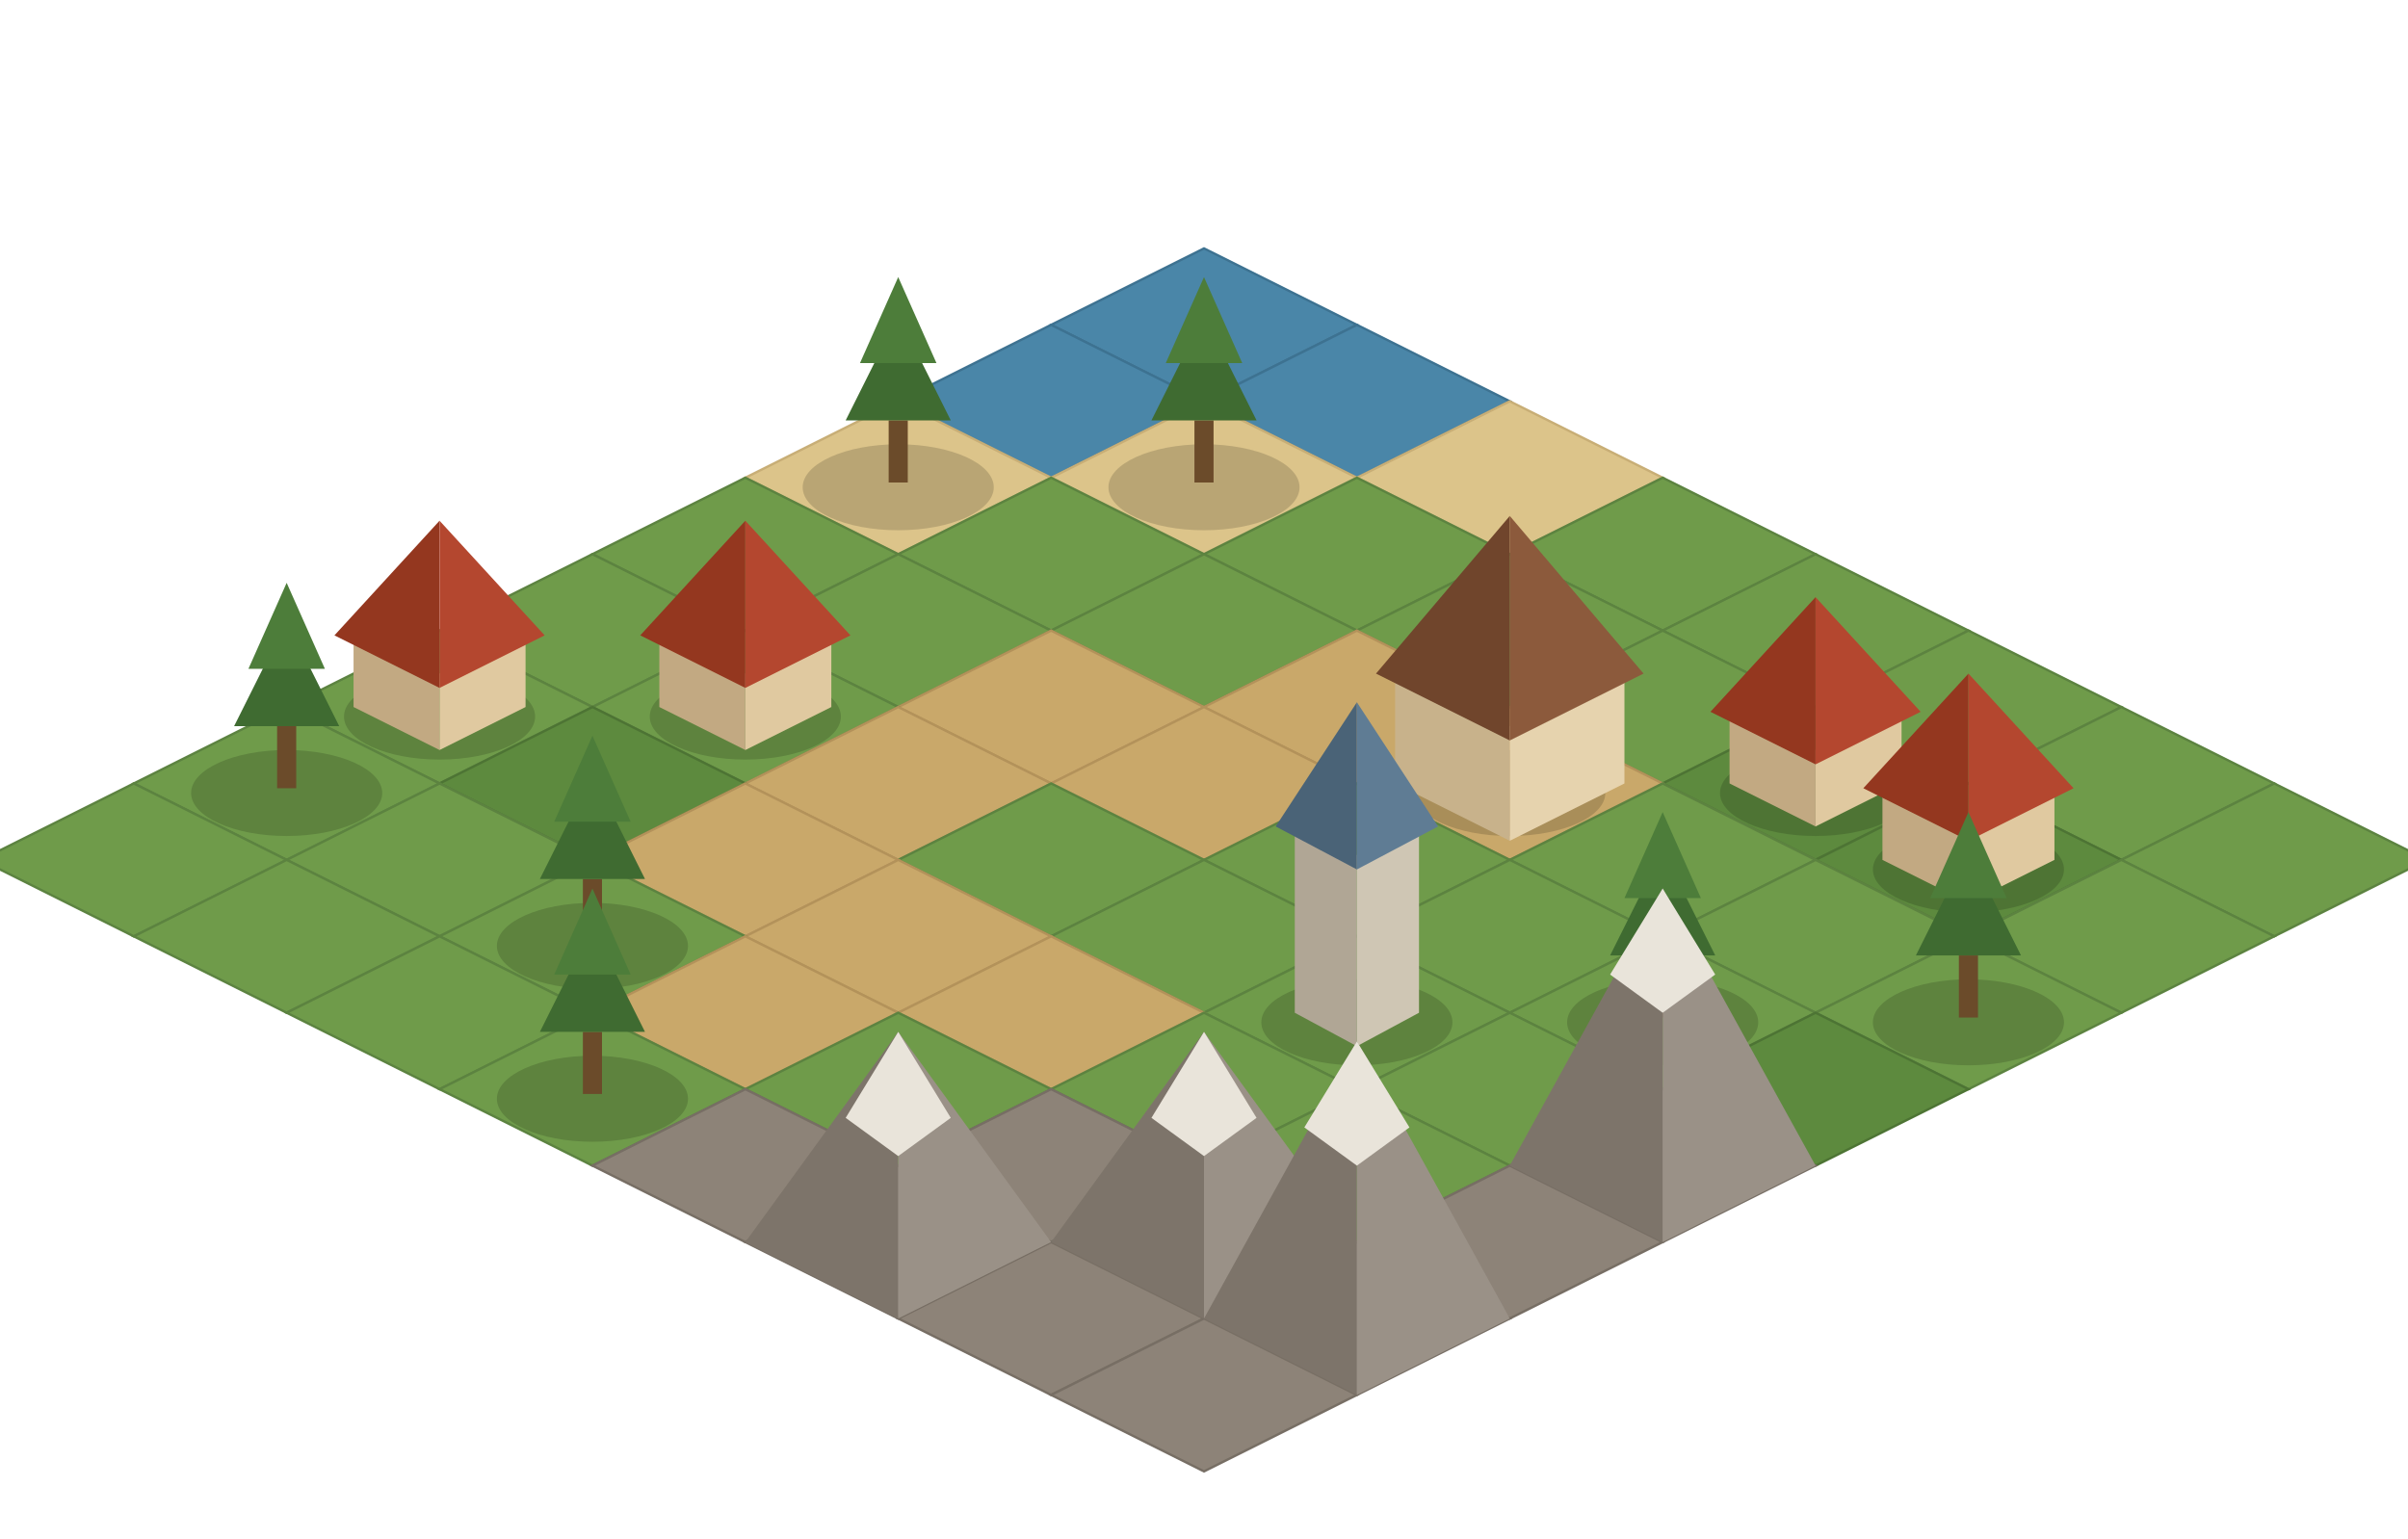
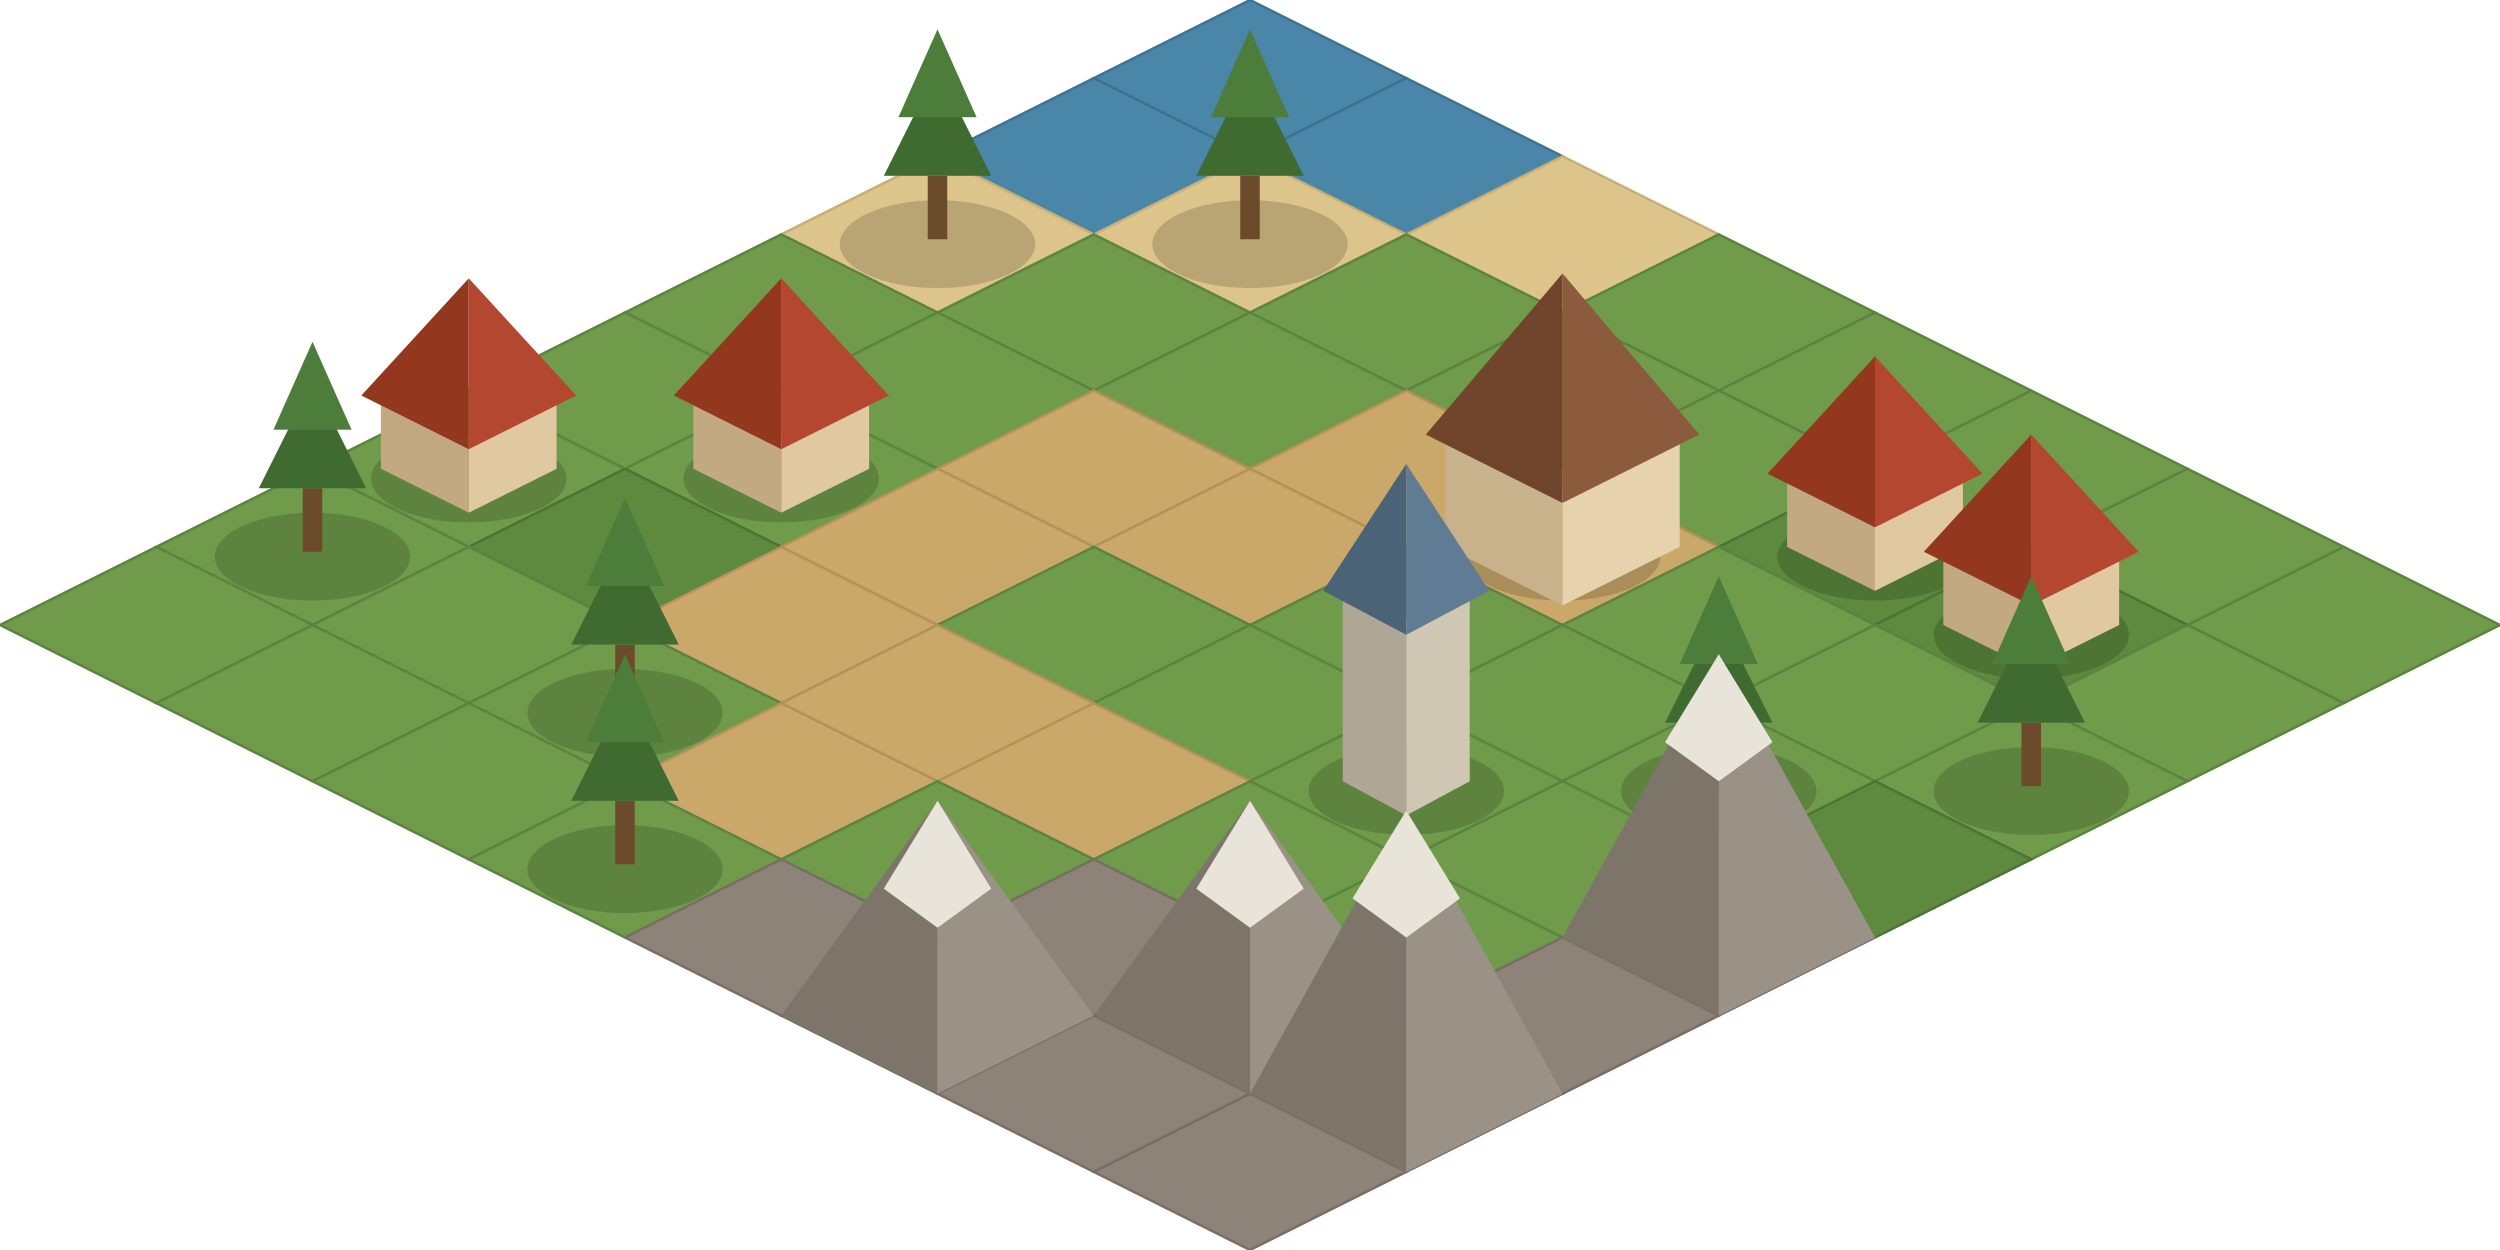
- <svg viewBox="168 22 504 322" role="img" aria-label="An isometric settlement: huts and a watchtower along a winding road, bordered by water, forest and snow-capped mountains.">
+ <svg viewBox="164 74 512 256" role="img" aria-label="An isometric settlement: huts and a watchtower along a winding road, bordered by water, forest and snow-capped mountains.">
  <g class="terrain">
    <polygon points="420,74 452,90 420,106 388,90" fill="#4a86a8" stroke="#3d7291" stroke-width="0.5" />
    <polygon points="452,90 484,106 452,122 420,106" fill="#4a86a8" stroke="#3d7291" stroke-width="0.5" />
    <polygon points="388,90 420,106 388,122 356,106" fill="#4a86a8" stroke="#3d7291" stroke-width="0.5" />
    <polygon points="484,106 516,122 484,138 452,122" fill="#dcc48a" stroke="#c8ae76" stroke-width="0.5" />
    <polygon points="420,106 452,122 420,138 388,122" fill="#dcc48a" stroke="#c8ae76" stroke-width="0.5" />
    <polygon points="356,106 388,122 356,138 324,122" fill="#dcc48a" stroke="#c8ae76" stroke-width="0.5" />
    <polygon points="516,122 548,138 516,154 484,138" fill="#6f9b4a" stroke="#5c8340" stroke-width="0.5" />
    <polygon points="452,122 484,138 452,154 420,138" fill="#6f9b4a" stroke="#5c8340" stroke-width="0.5" />
    <polygon points="388,122 420,138 388,154 356,138" fill="#6f9b4a" stroke="#5c8340" stroke-width="0.5" />
    <polygon points="324,122 356,138 324,154 292,138" fill="#6f9b4a" stroke="#5c8340" stroke-width="0.5" />
    <polygon points="548,138 580,154 548,170 516,154" fill="#6f9b4a" stroke="#5c8340" stroke-width="0.5" />
    <polygon points="484,138 516,154 484,170 452,154" fill="#6f9b4a" stroke="#5c8340" stroke-width="0.5" />
    <polygon points="420,138 452,154 420,170 388,154" fill="#6f9b4a" stroke="#5c8340" stroke-width="0.5" />
    <polygon points="356,138 388,154 356,170 324,154" fill="#6f9b4a" stroke="#5c8340" stroke-width="0.5" />
    <polygon points="292,138 324,154 292,170 260,154" fill="#6f9b4a" stroke="#5c8340" stroke-width="0.5" />
    <polygon points="580,154 612,170 580,186 548,170" fill="#6f9b4a" stroke="#5c8340" stroke-width="0.5" />
    <polygon points="516,154 548,170 516,186 484,170" fill="#6f9b4a" stroke="#5c8340" stroke-width="0.5" />
    <polygon points="452,154 484,170 452,186 420,170" fill="#c9a86a" stroke="#b3925a" stroke-width="0.5" />
    <polygon points="388,154 420,170 388,186 356,170" fill="#c9a86a" stroke="#b3925a" stroke-width="0.5" />
    <polygon points="324,154 356,170 324,186 292,170" fill="#6f9b4a" stroke="#5c8340" stroke-width="0.5" />
    <polygon points="260,154 292,170 260,186 228,170" fill="#6f9b4a" stroke="#5c8340" stroke-width="0.5" />
    <polygon points="612,170 644,186 612,202 580,186" fill="#6f9b4a" stroke="#5c8340" stroke-width="0.5" />
    <polygon points="548,170 580,186 548,202 516,186" fill="#5d8a3e" stroke="#4d7434" stroke-width="0.5" />
    <polygon points="484,170 516,186 484,202 452,186" fill="#c9a86a" stroke="#b3925a" stroke-width="0.5" />
    <polygon points="420,170 452,186 420,202 388,186" fill="#c9a86a" stroke="#b3925a" stroke-width="0.5" />
    <polygon points="356,170 388,186 356,202 324,186" fill="#c9a86a" stroke="#b3925a" stroke-width="0.5" />
    <polygon points="292,170 324,186 292,202 260,186" fill="#5d8a3e" stroke="#4d7434" stroke-width="0.5" />
    <polygon points="228,170 260,186 228,202 196,186" fill="#6f9b4a" stroke="#5c8340" stroke-width="0.5" />
    <polygon points="644,186 676,202 644,218 612,202" fill="#6f9b4a" stroke="#5c8340" stroke-width="0.5" />
    <polygon points="580,186 612,202 580,218 548,202" fill="#5d8a3e" stroke="#4d7434" stroke-width="0.5" />
    <polygon points="516,186 548,202 516,218 484,202" fill="#6f9b4a" stroke="#5c8340" stroke-width="0.5" />
    <polygon points="452,186 484,202 452,218 420,202" fill="#6f9b4a" stroke="#5c8340" stroke-width="0.5" />
    <polygon points="388,186 420,202 388,218 356,202" fill="#6f9b4a" stroke="#5c8340" stroke-width="0.5" />
    <polygon points="324,186 356,202 324,218 292,202" fill="#c9a86a" stroke="#b3925a" stroke-width="0.5" />
    <polygon points="260,186 292,202 260,218 228,202" fill="#6f9b4a" stroke="#5c8340" stroke-width="0.5" />
    <polygon points="196,186 228,202 196,218 164,202" fill="#6f9b4a" stroke="#5c8340" stroke-width="0.5" />
    <polygon points="612,202 644,218 612,234 580,218" fill="#6f9b4a" stroke="#5c8340" stroke-width="0.5" />
    <polygon points="548,202 580,218 548,234 516,218" fill="#6f9b4a" stroke="#5c8340" stroke-width="0.5" />
    <polygon points="484,202 516,218 484,234 452,218" fill="#6f9b4a" stroke="#5c8340" stroke-width="0.5" />
    <polygon points="420,202 452,218 420,234 388,218" fill="#6f9b4a" stroke="#5c8340" stroke-width="0.5" />
    <polygon points="356,202 388,218 356,234 324,218" fill="#c9a86a" stroke="#b3925a" stroke-width="0.5" />
    <polygon points="292,202 324,218 292,234 260,218" fill="#6f9b4a" stroke="#5c8340" stroke-width="0.5" />
    <polygon points="228,202 260,218 228,234 196,218" fill="#6f9b4a" stroke="#5c8340" stroke-width="0.5" />
    <polygon points="580,218 612,234 580,250 548,234" fill="#6f9b4a" stroke="#5c8340" stroke-width="0.5" />
    <polygon points="516,218 548,234 516,250 484,234" fill="#6f9b4a" stroke="#5c8340" stroke-width="0.5" />
    <polygon points="452,218 484,234 452,250 420,234" fill="#6f9b4a" stroke="#5c8340" stroke-width="0.5" />
    <polygon points="388,218 420,234 388,250 356,234" fill="#c9a86a" stroke="#b3925a" stroke-width="0.5" />
    <polygon points="324,218 356,234 324,250 292,234" fill="#c9a86a" stroke="#b3925a" stroke-width="0.5" />
    <polygon points="260,218 292,234 260,250 228,234" fill="#6f9b4a" stroke="#5c8340" stroke-width="0.5" />
    <polygon points="548,234 580,250 548,266 516,250" fill="#5d8a3e" stroke="#4d7434" stroke-width="0.5" />
    <polygon points="484,234 516,250 484,266 452,250" fill="#6f9b4a" stroke="#5c8340" stroke-width="0.5" />
    <polygon points="420,234 452,250 420,266 388,250" fill="#6f9b4a" stroke="#5c8340" stroke-width="0.5" />
    <polygon points="356,234 388,250 356,266 324,250" fill="#6f9b4a" stroke="#5c8340" stroke-width="0.5" />
    <polygon points="292,234 324,250 292,266 260,250" fill="#6f9b4a" stroke="#5c8340" stroke-width="0.5" />
    <polygon points="516,250 548,266 516,282 484,266" fill="#8d8378" stroke="#776e64" stroke-width="0.5" />
    <polygon points="452,250 484,266 452,282 420,266" fill="#6f9b4a" stroke="#5c8340" stroke-width="0.5" />
    <polygon points="388,250 420,266 388,282 356,266" fill="#8d8378" stroke="#776e64" stroke-width="0.5" />
    <polygon points="324,250 356,266 324,282 292,266" fill="#8d8378" stroke="#776e64" stroke-width="0.5" />
    <polygon points="484,266 516,282 484,298 452,282" fill="#8d8378" stroke="#776e64" stroke-width="0.5" />
    <polygon points="420,266 452,282 420,298 388,282" fill="#8d8378" stroke="#776e64" stroke-width="0.5" />
    <polygon points="356,266 388,282 356,298 324,282" fill="#8d8378" stroke="#776e64" stroke-width="0.5" />
    <polygon points="452,282 484,298 452,314 420,298" fill="#8d8378" stroke="#776e64" stroke-width="0.5" />
    <polygon points="388,282 420,298 388,314 356,298" fill="#8d8378" stroke="#776e64" stroke-width="0.5" />
    <polygon points="420,298 452,314 420,330 388,314" fill="#8d8378" stroke="#776e64" stroke-width="0.5" />
  </g>
  <g class="props">
    <ellipse cx="356" cy="124" rx="20" ry="9" fill="#000" opacity="0.16" />
    <rect x="354" y="110" width="4" height="13" fill="#6b4b2a" />
    <polygon points="356,88 345,110 367,110" fill="#3f6b31" />
    <polygon points="356,80 348,98 364,98" fill="#4d7d3a" />
    <ellipse cx="420" cy="124" rx="20" ry="9" fill="#000" opacity="0.16" />
    <rect x="418" y="110" width="4" height="13" fill="#6b4b2a" />
    <polygon points="420,88 409,110 431,110" fill="#3f6b31" />
    <polygon points="420,80 412,98 428,98" fill="#4d7d3a" />
    <ellipse cx="260" cy="172" rx="20" ry="9" fill="#000" opacity="0.16" />
    <polygon points="242,154 260,163 260,179 242,170" fill="#c2a982" />
    <polygon points="278,154 260,163 260,179 278,170" fill="#e0c9a0" />
    <polygon points="238,155 260,166 260,131" fill="#94371f" />
    <polygon points="282,155 260,166 260,131" fill="#b4472f" />
    <ellipse cx="324" cy="172" rx="20" ry="9" fill="#000" opacity="0.16" />
    <polygon points="306,154 324,163 324,179 306,170" fill="#c2a982" />
    <polygon points="342,154 324,163 324,179 342,170" fill="#e0c9a0" />
    <polygon points="302,155 324,166 324,131" fill="#94371f" />
    <polygon points="346,155 324,166 324,131" fill="#b4472f" />
    <ellipse cx="228" cy="188" rx="20" ry="9" fill="#000" opacity="0.16" />
    <rect x="226" y="174" width="4" height="13" fill="#6b4b2a" />
    <polygon points="228,152 217,174 239,174" fill="#3f6b31" />
    <polygon points="228,144 220,162 236,162" fill="#4d7d3a" />
    <ellipse cx="484" cy="188" rx="20" ry="9" fill="#000" opacity="0.16" />
    <polygon points="460,162 484,174 484,198 460,186" fill="#c8b28b" />
    <polygon points="508,162 484,174 484,198 508,186" fill="#e6d3ae" />
    <polygon points="456,163 484,177 484,130" fill="#70452c" />
    <polygon points="512,163 484,177 484,130" fill="#8c5a3c" />
    <ellipse cx="548" cy="188" rx="20" ry="9" fill="#000" opacity="0.16" />
    <polygon points="530,170 548,179 548,195 530,186" fill="#c2a982" />
    <polygon points="566,170 548,179 548,195 566,186" fill="#e0c9a0" />
    <polygon points="526,171 548,182 548,147" fill="#94371f" />
    <polygon points="570,171 548,182 548,147" fill="#b4472f" />
    <ellipse cx="580" cy="204" rx="20" ry="9" fill="#000" opacity="0.16" />
    <polygon points="562,186 580,195 580,211 562,202" fill="#c2a982" />
    <polygon points="598,186 580,195 580,211 598,202" fill="#e0c9a0" />
    <polygon points="558,187 580,198 580,163" fill="#94371f" />
    <polygon points="602,187 580,198 580,163" fill="#b4472f" />
    <ellipse cx="292" cy="220" rx="20" ry="9" fill="#000" opacity="0.16" />
    <rect x="290" y="206" width="4" height="13" fill="#6b4b2a" />
    <polygon points="292,184 281,206 303,206" fill="#3f6b31" />
    <polygon points="292,176 284,194 300,194" fill="#4d7d3a" />
    <ellipse cx="452" cy="236" rx="20" ry="9" fill="#000" opacity="0.16" />
    <polygon points="439,194 452,201 452,241 439,234" fill="#b0a695" />
    <polygon points="465,194 452,201 452,241 465,234" fill="#cfc6b4" />
    <polygon points="435,195 452,204 452,169" fill="#4a6377" />
    <polygon points="469,195 452,204 452,169" fill="#5f7c94" />
    <ellipse cx="516" cy="236" rx="20" ry="9" fill="#000" opacity="0.16" />
    <rect x="514" y="222" width="4" height="13" fill="#6b4b2a" />
    <polygon points="516,200 505,222 527,222" fill="#3f6b31" />
    <polygon points="516,192 508,210 524,210" fill="#4d7d3a" />
    <ellipse cx="580" cy="236" rx="20" ry="9" fill="#000" opacity="0.16" />
    <rect x="578" y="222" width="4" height="13" fill="#6b4b2a" />
    <polygon points="580,200 569,222 591,222" fill="#3f6b31" />
    <polygon points="580,192 572,210 588,210" fill="#4d7d3a" />
    <ellipse cx="292" cy="252" rx="20" ry="9" fill="#000" opacity="0.16" />
    <rect x="290" y="238" width="4" height="13" fill="#6b4b2a" />
    <polygon points="292,216 281,238 303,238" fill="#3f6b31" />
    <polygon points="292,208 284,226 300,226" fill="#4d7d3a" />
    <polygon points="516,208 484,266 516,282" fill="#7d746a" />
    <polygon points="516,208 548,266 516,282" fill="#9a9187" />
    <polygon points="516,208 505,226 516,234 527,226" fill="#e9e4da" />
    <polygon points="356,238 324,282 356,298" fill="#7d746a" />
    <polygon points="356,238 388,282 356,298" fill="#9a9187" />
    <polygon points="356,238 345,256 356,264 367,256" fill="#e9e4da" />
    <polygon points="420,238 388,282 420,298" fill="#7d746a" />
    <polygon points="420,238 452,282 420,298" fill="#9a9187" />
    <polygon points="420,238 409,256 420,264 431,256" fill="#e9e4da" />
    <polygon points="452,240 420,298 452,314" fill="#7d746a" />
    <polygon points="452,240 484,298 452,314" fill="#9a9187" />
    <polygon points="452,240 441,258 452,266 463,258" fill="#e9e4da" />
  </g>
</svg>
